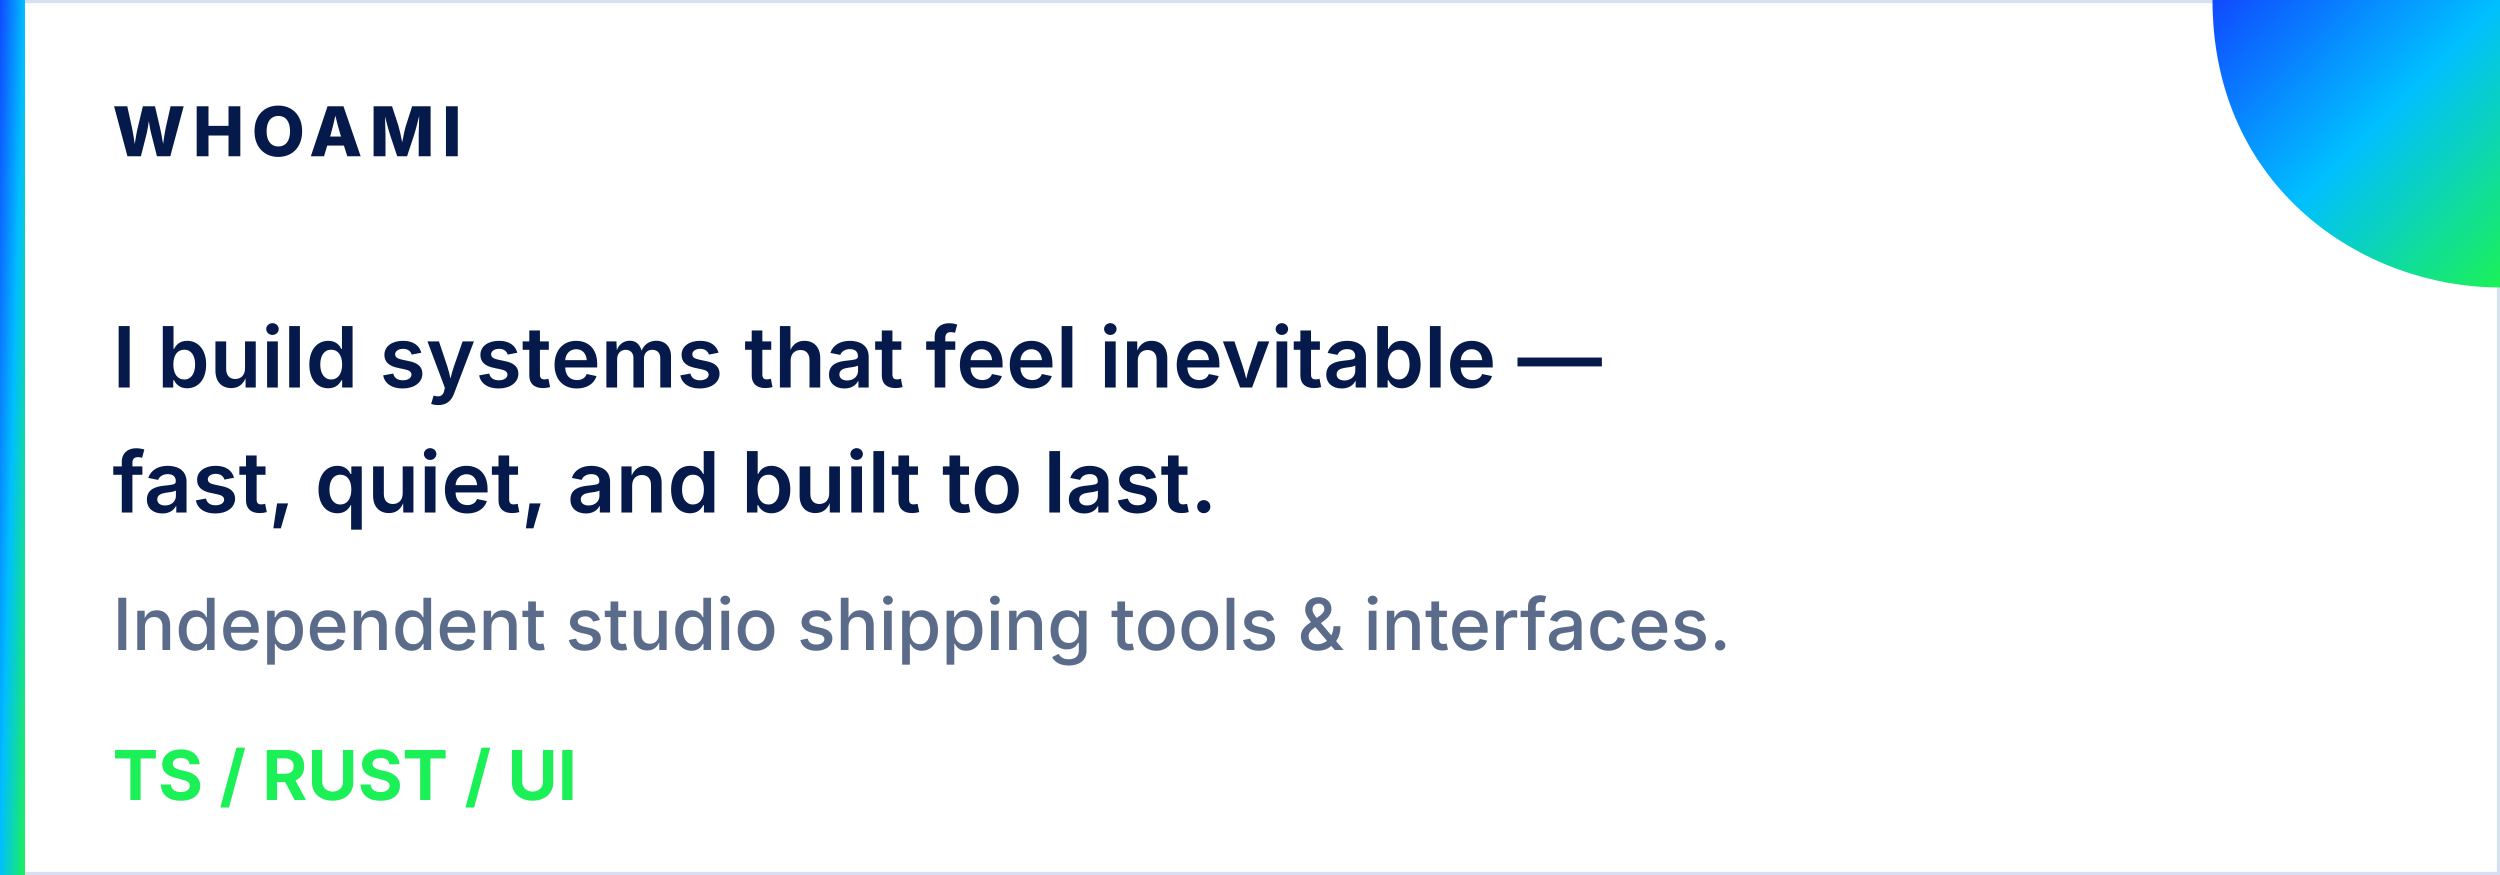
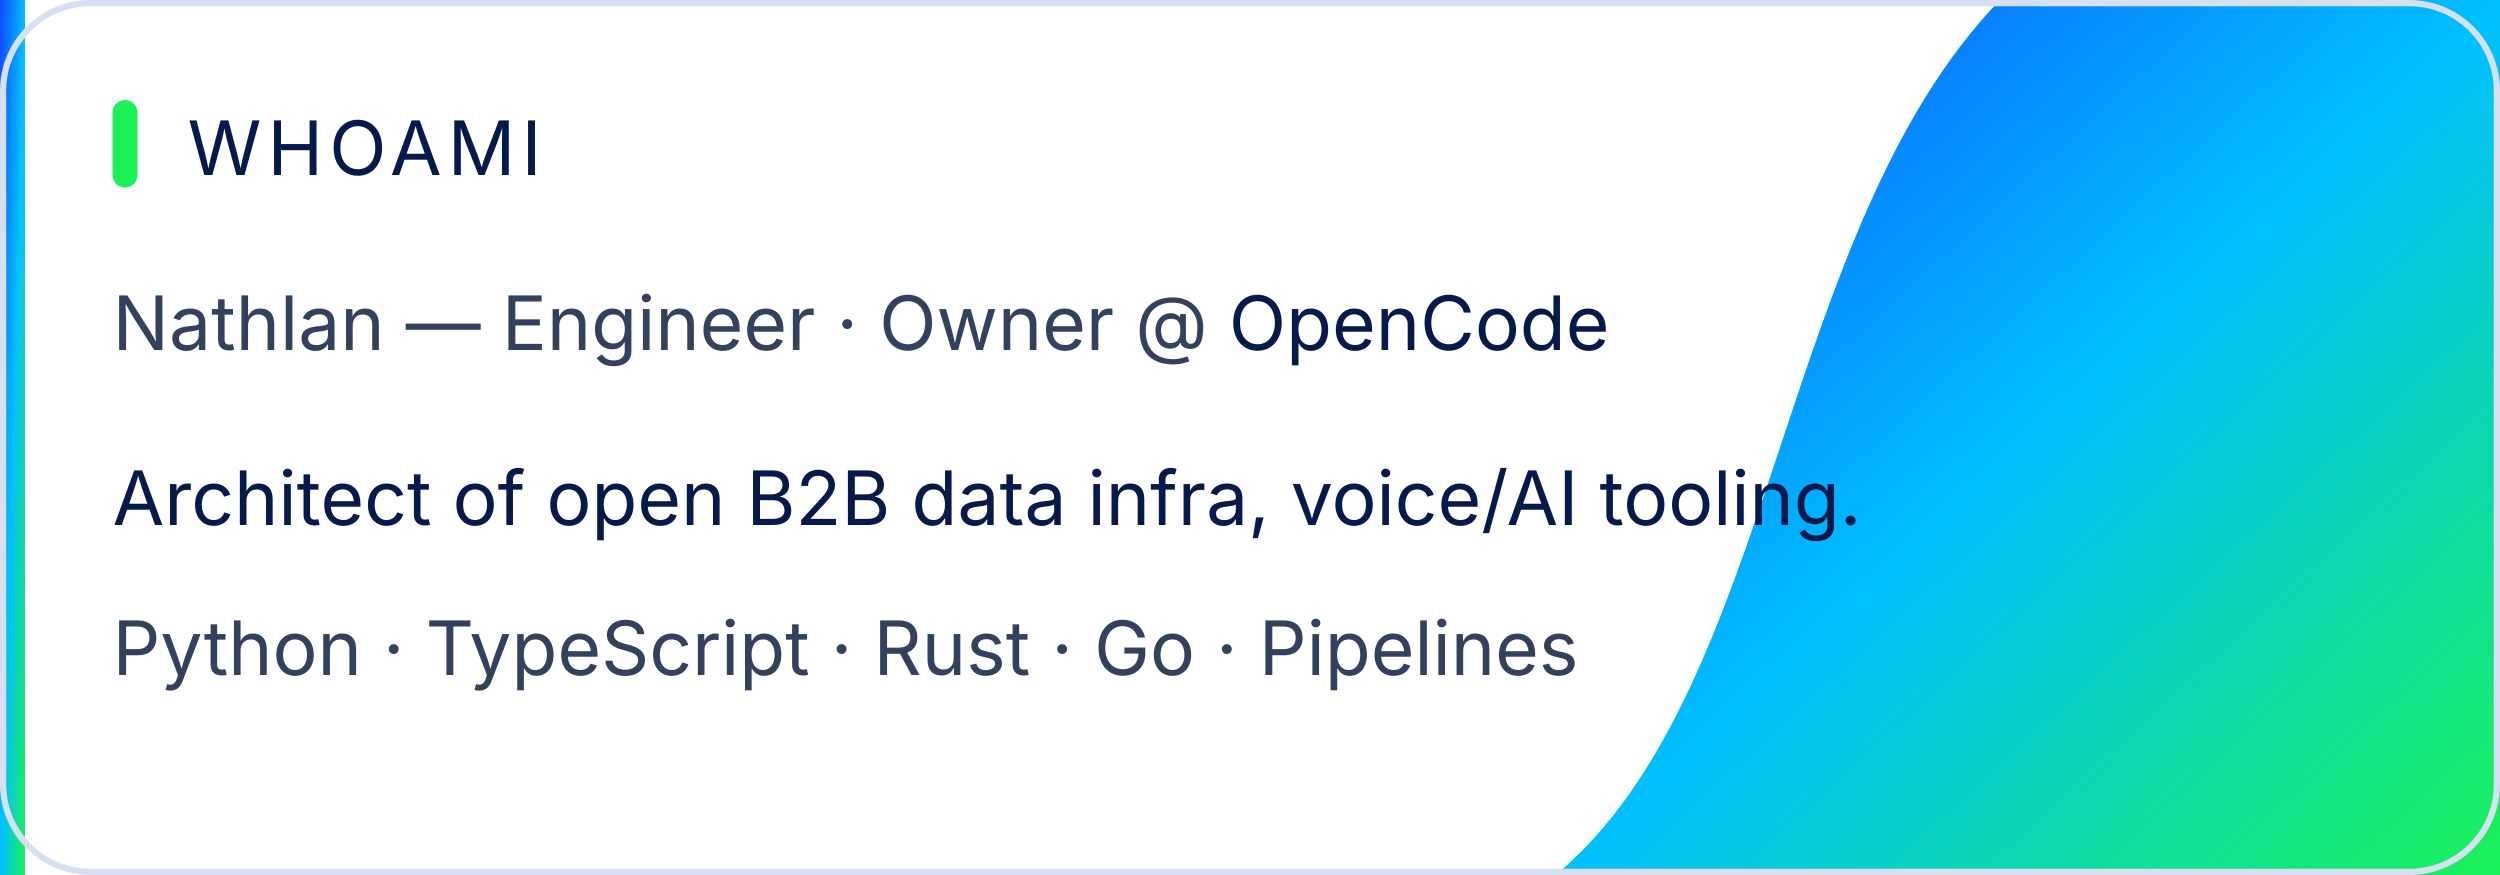
- <svg xmlns="http://www.w3.org/2000/svg" width="400" height="140" viewBox="0 0 400 140" role="img">
+ <svg xmlns="http://www.w3.org/2000/svg" width="400" height="140" viewBox="0 0 400 140" font-family="'Inter','Segoe UI',system-ui,-apple-system,sans-serif">
  <defs>
    <linearGradient id="bg" x1="0" y1="0" x2="1" y2="1">
      <stop offset="0" stop-color="#104AFF" />
      <stop offset="0.5" stop-color="#00BFFF" />
      <stop offset="1" stop-color="#1BF157" />
    </linearGradient>
  </defs>
-   <rect x="0" y="0" width="400" height="140" fill="#ffffff" stroke="#d6e0f0" />
-   <rect x="0" y="0" width="4" height="140" fill="url(#bg)" />
-   <path d="M400 0 L400 46 C 378 46 354 30 354 0 Z" fill="url(#bg)" />
-   <text x="18" y="25" font-family="'Inter','Helvetica Neue','Segoe UI',system-ui,Arial,sans-serif" font-size="11" font-weight="800" letter-spacing="1.2" fill="#051A4A">WHOAMI</text>
-   <text x="18" y="62" font-family="'Inter','Helvetica Neue','Segoe UI',system-ui,Arial,sans-serif" font-size="13.5" font-weight="600" fill="#051A4A">I build systems that feel inevitable —</text>
-   <text x="18" y="82" font-family="'Inter','Helvetica Neue','Segoe UI',system-ui,Arial,sans-serif" font-size="13.5" font-weight="600" fill="#051A4A">fast, quiet, and built to last.</text>
-   <text x="18" y="104" font-family="'Inter','Helvetica Neue','Segoe UI',system-ui,Arial,sans-serif" font-size="11.5" font-weight="500" fill="#5b6b8a">Independent studio shipping tools &amp; interfaces.</text>
-   <text x="18" y="128" font-family="'Inter','Helvetica Neue','Segoe UI',system-ui,Arial,sans-serif" font-size="11" font-weight="700" fill="#1BF157">TS / RUST / UI</text>
+   <rect x="0" y="0" width="400" height="140" fill="#ffffff" />
+   <rect class="barL" x="0" y="0" width="4" height="140" fill="url(#bg)" />
+   <path class="cut" d="M400 0 L400 140 L248.9 140 C 284.4 110.5 284.4 36.8 320.0 0 Z" fill="url(#bg)" />
+   <rect x="18" y="16" width="4" height="14" rx="2" fill="#1BF157" />
+   <text x="30" y="28" font="700 13 'Inter','Segoe UI',system-ui,-apple-system,sans-serif" letter-spacing="0.08em" fill="#051A4A">WHOAMI</text>
+   <text x="18" y="56" font="700 12 'JetBrains Mono','Fira Code','SFMono-Regular',ui-monospace,Consolas,monospace" fill="#33415C">Nathlan — Engineer · Owner @ <tspan fill="#051A4A">
+       <a href="https://opencode.ai">OpenCode</a>
+     </tspan>
+   </text>
+   <text x="18" y="84" font="400 12.5 'Inter','Segoe UI',system-ui,-apple-system,sans-serif" fill="#051A4A">Architect of open B2B data infra, voice/AI tooling.</text>
+   <text x="18" y="108" font="400 12 'Inter','Segoe UI',system-ui,-apple-system,sans-serif" fill="#33415C">Python · TypeScript · Rust · Go · Pipelines</text>
+   <rect x="0.5" y="0.5" width="399" height="139" rx="14" fill="none" stroke="#d6e0f0" />
</svg>
